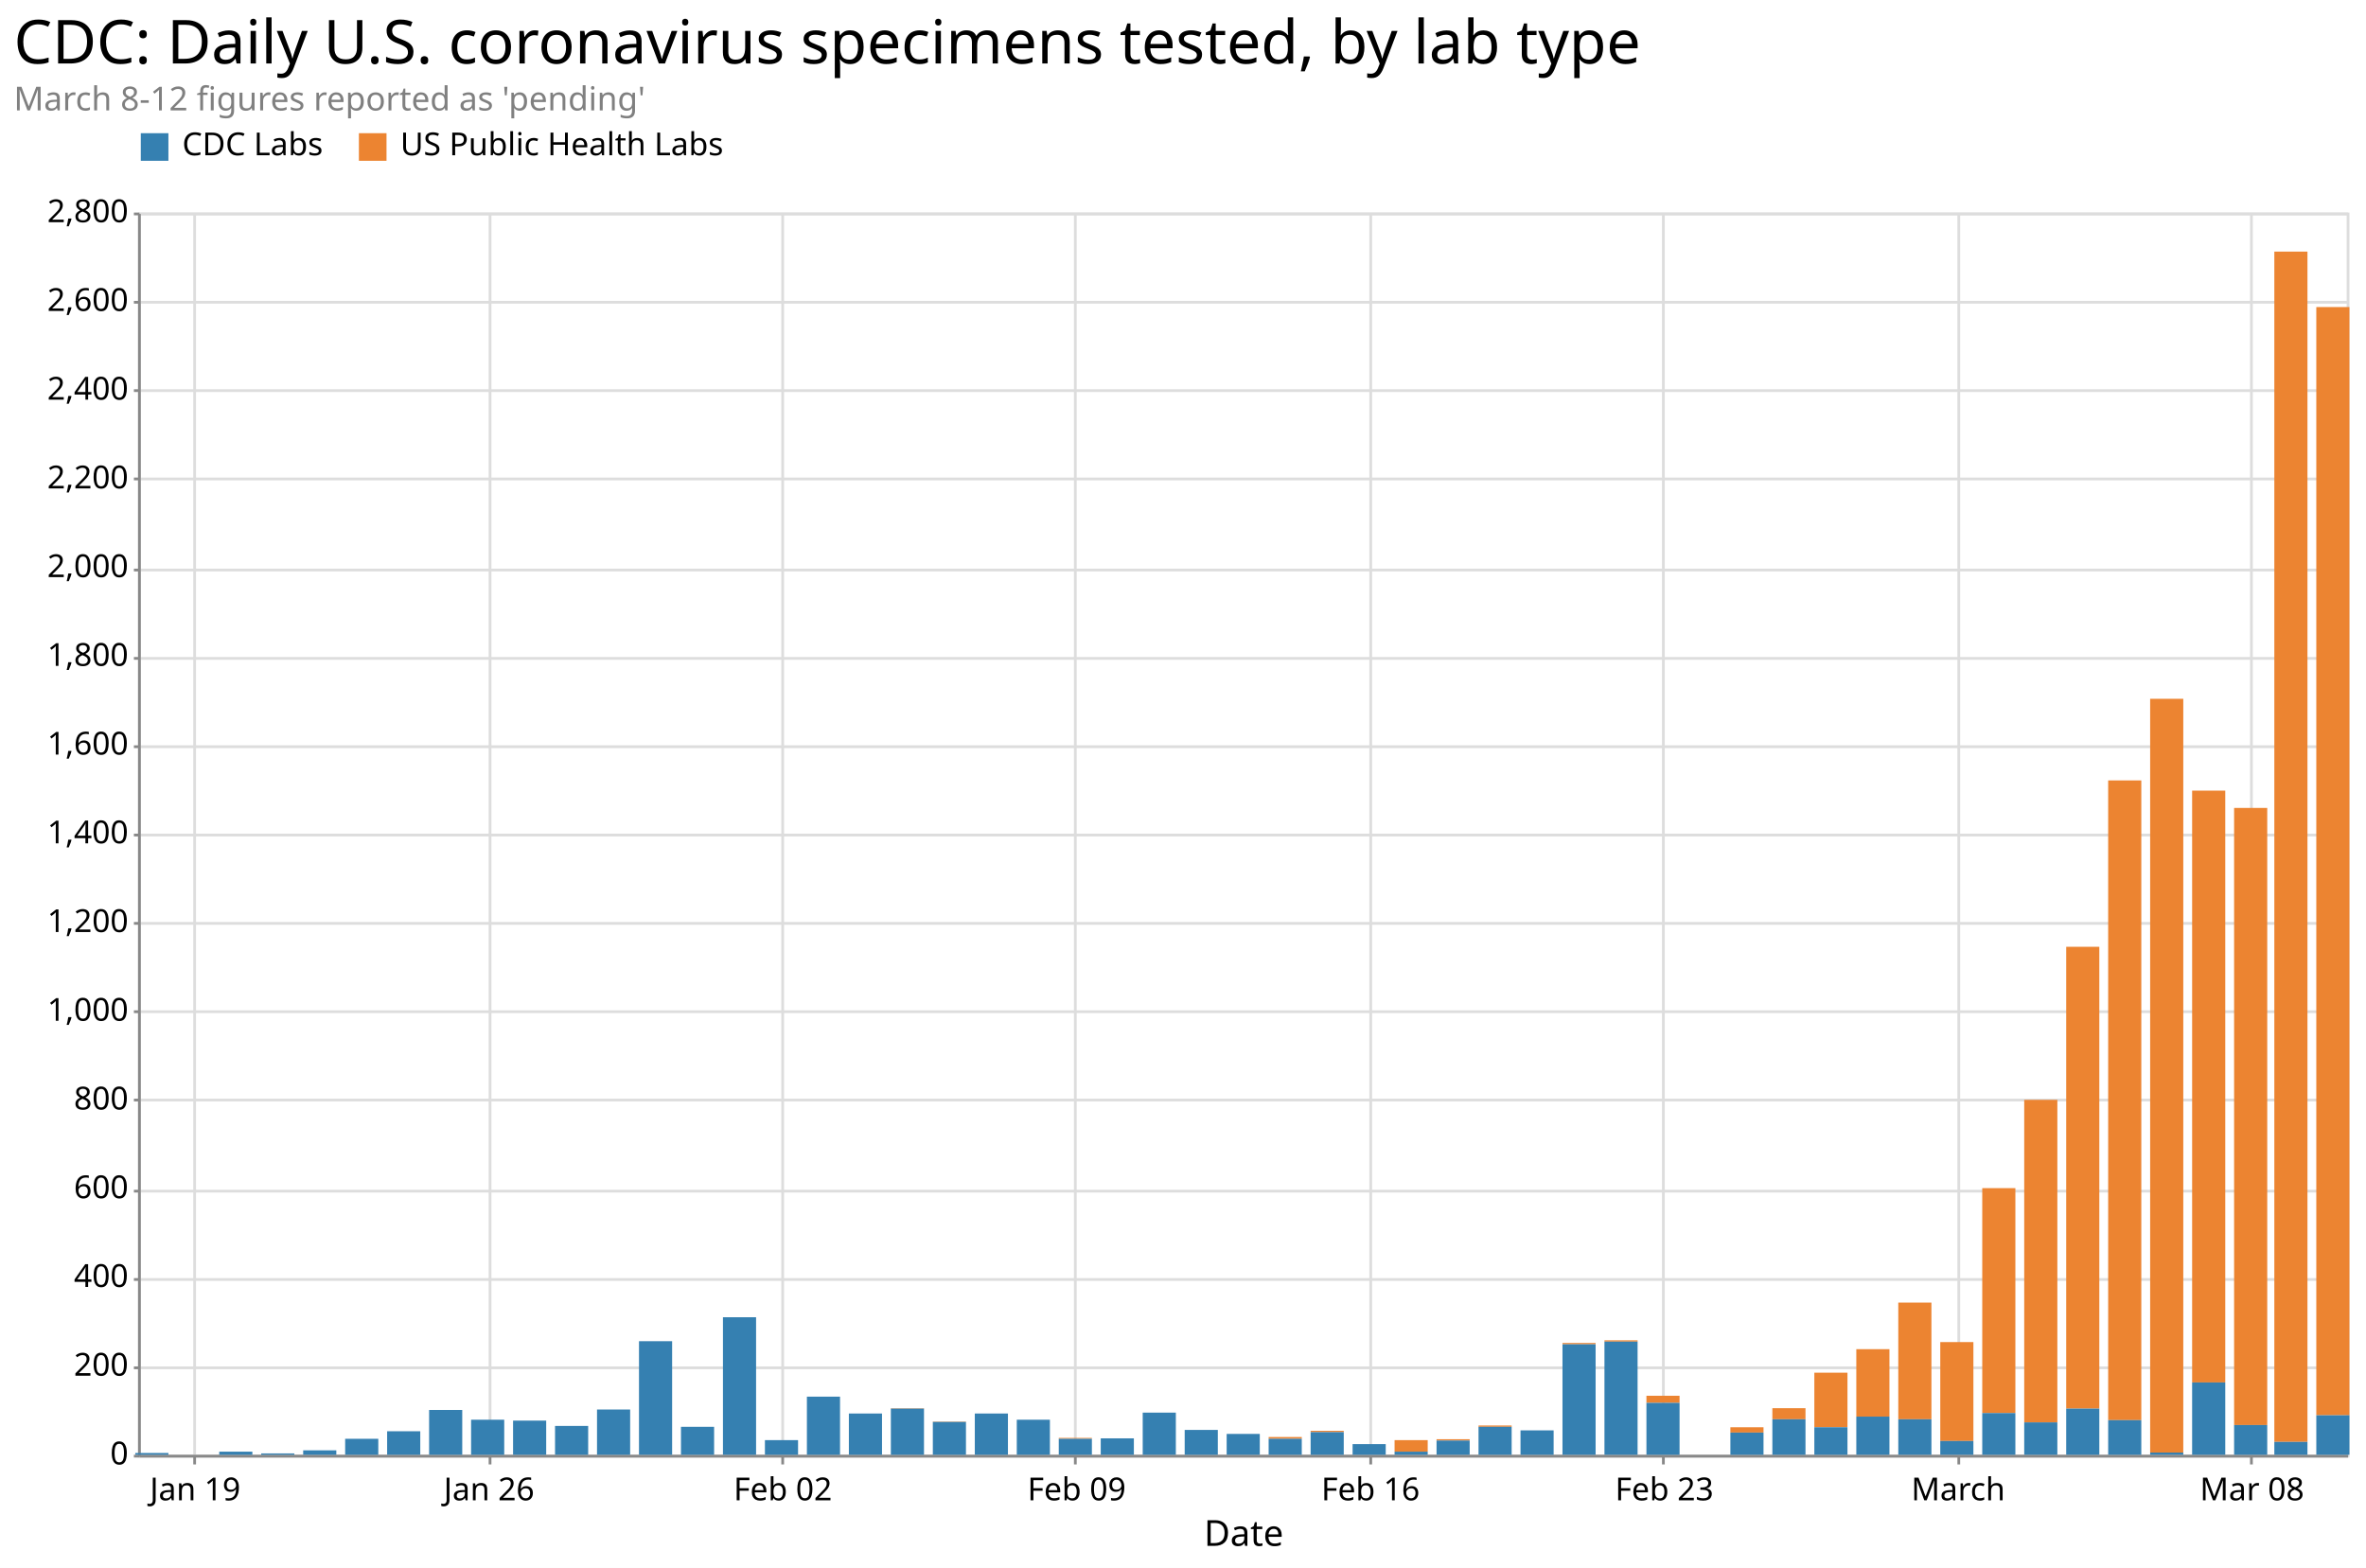
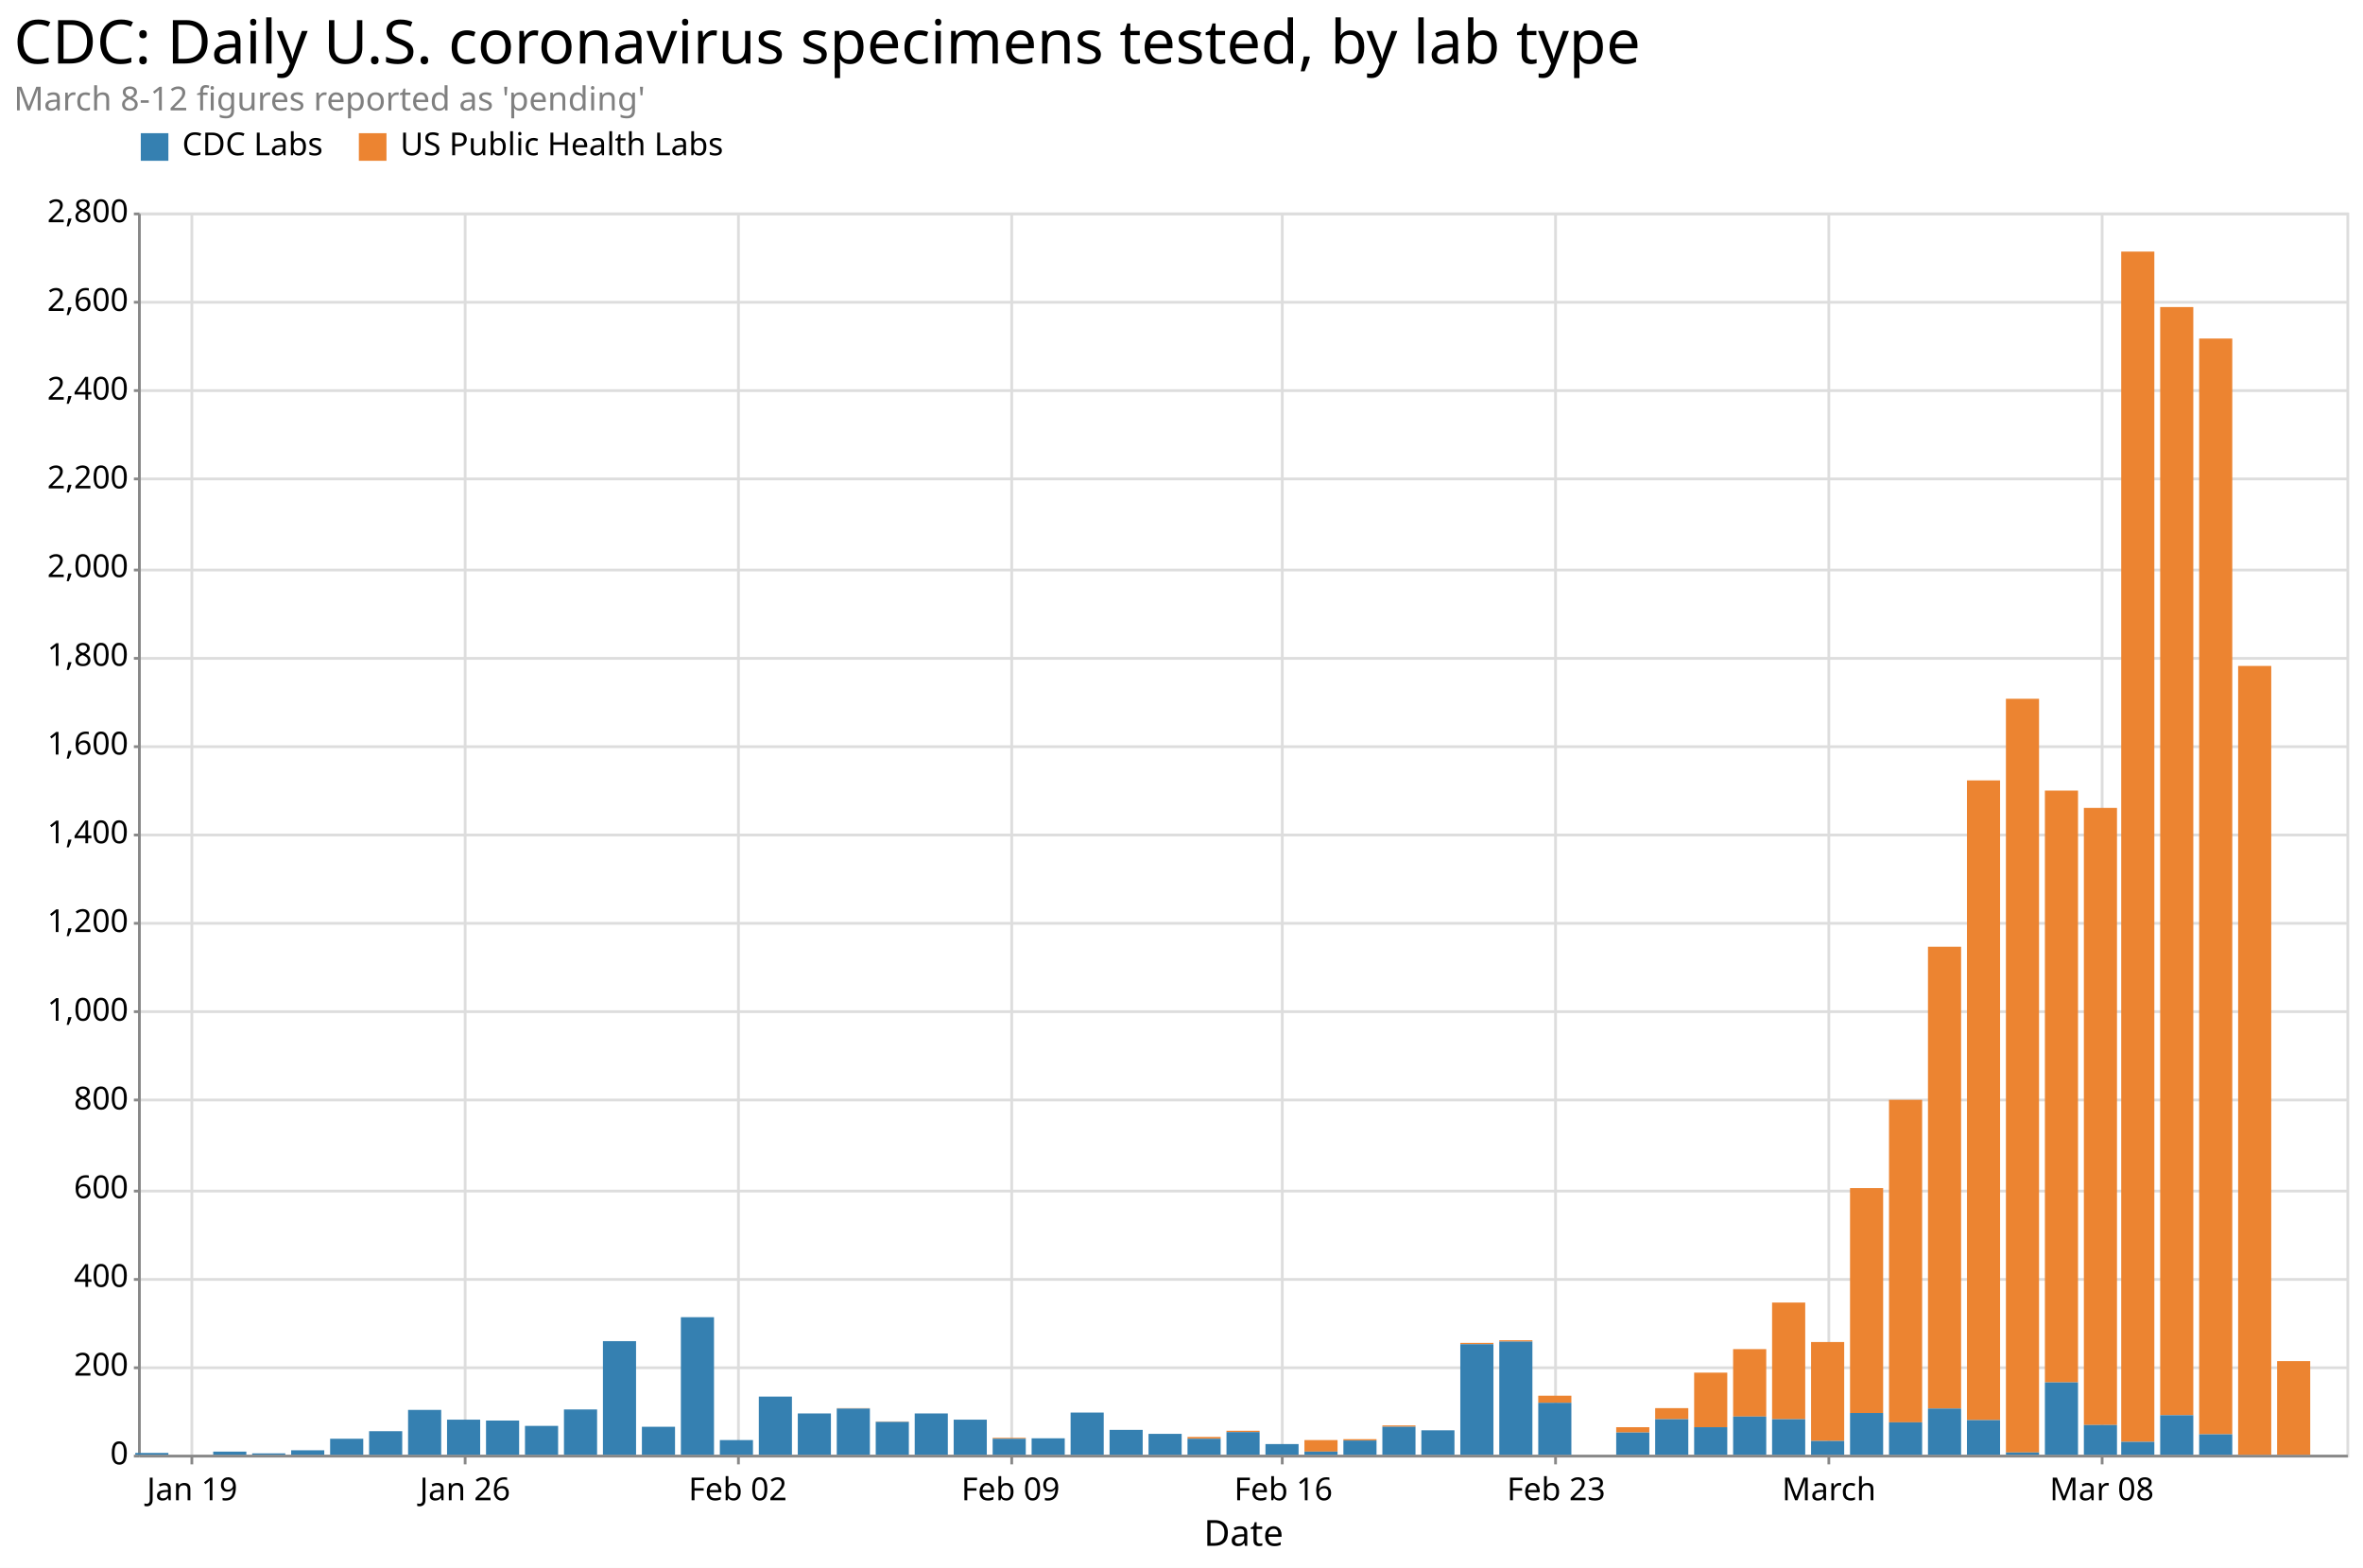
- <svg xmlns="http://www.w3.org/2000/svg" class="marks" width="857" height="568" viewBox="0 0 857 568" version="1.1">
-   <rect width="857" height="568" style="fill: #ffffff;" />
+ <svg xmlns="http://www.w3.org/2000/svg" class="marks" width="856" height="568" viewBox="0 0 856 568" version="1.1">
+   <rect width="856" height="568" style="fill: #ffffff;" />
  <g transform="translate(50,77)">
    <g class="mark-group role-frame root">
      <g transform="translate(0,0)">
        <path class="background" d="M0.5,0.5h800v450h-800Z" style="fill: none; stroke: #ddd;" />
        <g>
          <g class="mark-group role-axis">
            <g transform="translate(0.5,450.5)">
              <path class="background" d="M0,0h0v0h0Z" style="pointer-events: none; fill: none;" />
              <g>
                <g class="mark-rule role-axis-grid" style="pointer-events: none;">
-                   <line transform="translate(20,-450)" x2="0" y2="450" style="fill: none; stroke: #ddd; stroke-width: 1; opacity: 1;" />
-                   <line transform="translate(127,-450)" x2="0" y2="450" style="fill: none; stroke: #ddd; stroke-width: 1; opacity: 1;" />
-                   <line transform="translate(233,-450)" x2="0" y2="450" style="fill: none; stroke: #ddd; stroke-width: 1; opacity: 1;" />
-                   <line transform="translate(339,-450)" x2="0" y2="450" style="fill: none; stroke: #ddd; stroke-width: 1; opacity: 1;" />
-                   <line transform="translate(446,-450)" x2="0" y2="450" style="fill: none; stroke: #ddd; stroke-width: 1; opacity: 1;" />
-                   <line transform="translate(552,-450)" x2="0" y2="450" style="fill: none; stroke: #ddd; stroke-width: 1; opacity: 1;" />
-                   <line transform="translate(659,-450)" x2="0" y2="450" style="fill: none; stroke: #ddd; stroke-width: 1; opacity: 1;" />
-                   <line transform="translate(765,-450)" x2="0" y2="450" style="fill: none; stroke: #ddd; stroke-width: 1; opacity: 1;" />
+                   <line transform="translate(19,-450)" x2="0" y2="450" style="fill: none; stroke: #ddd; stroke-width: 1; opacity: 1;" />
+                   <line transform="translate(118,-450)" x2="0" y2="450" style="fill: none; stroke: #ddd; stroke-width: 1; opacity: 1;" />
+                   <line transform="translate(217,-450)" x2="0" y2="450" style="fill: none; stroke: #ddd; stroke-width: 1; opacity: 1;" />
+                   <line transform="translate(316,-450)" x2="0" y2="450" style="fill: none; stroke: #ddd; stroke-width: 1; opacity: 1;" />
+                   <line transform="translate(414,-450)" x2="0" y2="450" style="fill: none; stroke: #ddd; stroke-width: 1; opacity: 1;" />
+                   <line transform="translate(513,-450)" x2="0" y2="450" style="fill: none; stroke: #ddd; stroke-width: 1; opacity: 1;" />
+                   <line transform="translate(612,-450)" x2="0" y2="450" style="fill: none; stroke: #ddd; stroke-width: 1; opacity: 1;" />
+                   <line transform="translate(711,-450)" x2="0" y2="450" style="fill: none; stroke: #ddd; stroke-width: 1; opacity: 1;" />
                </g>
              </g>
              <path class="foreground" d="" style="pointer-events: none; display: none; fill: none;" />
            </g>
          </g>
          <g class="mark-group role-axis">
            <g transform="translate(0.5,0.5)">
              <path class="background" d="M0,0h0v0h0Z" style="pointer-events: none; fill: none;" />
              <g>
                <g class="mark-rule role-axis-grid" style="pointer-events: none;">
                  <line transform="translate(0,450)" x2="800" y2="0" style="fill: none; stroke: #ddd; stroke-width: 1; opacity: 1;" />
                  <line transform="translate(0,418)" x2="800" y2="0" style="fill: none; stroke: #ddd; stroke-width: 1; opacity: 1;" />
                  <line transform="translate(0,386)" x2="800" y2="0" style="fill: none; stroke: #ddd; stroke-width: 1; opacity: 1;" />
                  <line transform="translate(0,354)" x2="800" y2="0" style="fill: none; stroke: #ddd; stroke-width: 1; opacity: 1;" />
                  <line transform="translate(0,321)" x2="800" y2="0" style="fill: none; stroke: #ddd; stroke-width: 1; opacity: 1;" />
                  <line transform="translate(0,289)" x2="800" y2="0" style="fill: none; stroke: #ddd; stroke-width: 1; opacity: 1;" />
                  <line transform="translate(0,257)" x2="800" y2="0" style="fill: none; stroke: #ddd; stroke-width: 1; opacity: 1;" />
                  <line transform="translate(0,225)" x2="800" y2="0" style="fill: none; stroke: #ddd; stroke-width: 1; opacity: 1;" />
                  <line transform="translate(0,193)" x2="800" y2="0" style="fill: none; stroke: #ddd; stroke-width: 1; opacity: 1;" />
                  <line transform="translate(0,161)" x2="800" y2="0" style="fill: none; stroke: #ddd; stroke-width: 1; opacity: 1;" />
                  <line transform="translate(0,129)" x2="800" y2="0" style="fill: none; stroke: #ddd; stroke-width: 1; opacity: 1;" />
                  <line transform="translate(0,96)" x2="800" y2="0" style="fill: none; stroke: #ddd; stroke-width: 1; opacity: 1;" />
                  <line transform="translate(0,64)" x2="800" y2="0" style="fill: none; stroke: #ddd; stroke-width: 1; opacity: 1;" />
                  <line transform="translate(0,32)" x2="800" y2="0" style="fill: none; stroke: #ddd; stroke-width: 1; opacity: 1;" />
                  <line transform="translate(0,0)" x2="800" y2="0" style="fill: none; stroke: #ddd; stroke-width: 1; opacity: 1;" />
                </g>
              </g>
              <path class="foreground" d="" style="pointer-events: none; display: none; fill: none;" />
            </g>
          </g>
          <g class="mark-group role-axis">
            <g transform="translate(0.5,450.5)">
              <path class="background" d="M0,0h0v0h0Z" style="pointer-events: none; fill: none;" />
              <g>
                <g class="mark-rule role-axis-tick" style="pointer-events: none;">
-                   <line transform="translate(20,0)" x2="0" y2="3" style="fill: none; stroke: #888; stroke-width: 1; opacity: 1;" />
-                   <line transform="translate(127,0)" x2="0" y2="3" style="fill: none; stroke: #888; stroke-width: 1; opacity: 1;" />
-                   <line transform="translate(233,0)" x2="0" y2="3" style="fill: none; stroke: #888; stroke-width: 1; opacity: 1;" />
-                   <line transform="translate(339,0)" x2="0" y2="3" style="fill: none; stroke: #888; stroke-width: 1; opacity: 1;" />
-                   <line transform="translate(446,0)" x2="0" y2="3" style="fill: none; stroke: #888; stroke-width: 1; opacity: 1;" />
-                   <line transform="translate(552,0)" x2="0" y2="3" style="fill: none; stroke: #888; stroke-width: 1; opacity: 1;" />
-                   <line transform="translate(659,0)" x2="0" y2="3" style="fill: none; stroke: #888; stroke-width: 1; opacity: 1;" />
-                   <line transform="translate(765,0)" x2="0" y2="3" style="fill: none; stroke: #888; stroke-width: 1; opacity: 1;" />
+                   <line transform="translate(19,0)" x2="0" y2="3" style="fill: none; stroke: #888; stroke-width: 1; opacity: 1;" />
+                   <line transform="translate(118,0)" x2="0" y2="3" style="fill: none; stroke: #888; stroke-width: 1; opacity: 1;" />
+                   <line transform="translate(217,0)" x2="0" y2="3" style="fill: none; stroke: #888; stroke-width: 1; opacity: 1;" />
+                   <line transform="translate(316,0)" x2="0" y2="3" style="fill: none; stroke: #888; stroke-width: 1; opacity: 1;" />
+                   <line transform="translate(414,0)" x2="0" y2="3" style="fill: none; stroke: #888; stroke-width: 1; opacity: 1;" />
+                   <line transform="translate(513,0)" x2="0" y2="3" style="fill: none; stroke: #888; stroke-width: 1; opacity: 1;" />
+                   <line transform="translate(612,0)" x2="0" y2="3" style="fill: none; stroke: #888; stroke-width: 1; opacity: 1;" />
+                   <line transform="translate(711,0)" x2="0" y2="3" style="fill: none; stroke: #888; stroke-width: 1; opacity: 1;" />
                </g>
                <g class="mark-text role-axis-label" style="pointer-events: none;">
-                   <text text-anchor="middle" transform="translate(20.20449,16)" style="font-family: Benton Gothic, sans; font-size: 11.5px; font-weight: normal; fill: #000; opacity: 1;">Jan 19</text>
-                   <text text-anchor="middle" transform="translate(126.6359,16)" style="font-family: Benton Gothic, sans; font-size: 11.5px; font-weight: normal; fill: #000; opacity: 1;">Jan 26</text>
-                   <text text-anchor="middle" transform="translate(233.0674,16)" style="font-family: Benton Gothic, sans; font-size: 11.5px; font-weight: normal; fill: #000; opacity: 1;">Feb 02</text>
-                   <text text-anchor="middle" transform="translate(339.4988,16)" style="font-family: Benton Gothic, sans; font-size: 11.5px; font-weight: normal; fill: #000; opacity: 1;">Feb 09</text>
-                   <text text-anchor="middle" transform="translate(445.9302,16)" style="font-family: Benton Gothic, sans; font-size: 11.5px; font-weight: normal; fill: #000; opacity: 1;">Feb 16</text>
-                   <text text-anchor="middle" transform="translate(552.3617,16)" style="font-family: Benton Gothic, sans; font-size: 11.5px; font-weight: normal; fill: #000; opacity: 1;">Feb 23</text>
-                   <text text-anchor="middle" transform="translate(658.7931,16)" style="font-family: Benton Gothic, sans; font-size: 11.5px; font-weight: normal; fill: #000; opacity: 1;">March</text>
-                   <text text-anchor="middle" transform="translate(765.2245,16)" style="font-family: Benton Gothic, sans; font-size: 11.5px; font-weight: normal; fill: #000; opacity: 1;">Mar 08</text>
+                   <text text-anchor="middle" transform="translate(19.11765,16)" style="font-family: Benton Gothic, sans; font-size: 11.5px; font-weight: normal; fill: #000; opacity: 1;">Jan 19</text>
+                   <text text-anchor="middle" transform="translate(117.9412,16)" style="font-family: Benton Gothic, sans; font-size: 11.5px; font-weight: normal; fill: #000; opacity: 1;">Jan 26</text>
+                   <text text-anchor="middle" transform="translate(216.7647,16)" style="font-family: Benton Gothic, sans; font-size: 11.5px; font-weight: normal; fill: #000; opacity: 1;">Feb 02</text>
+                   <text text-anchor="middle" transform="translate(315.5882,16)" style="font-family: Benton Gothic, sans; font-size: 11.5px; font-weight: normal; fill: #000; opacity: 1;">Feb 09</text>
+                   <text text-anchor="middle" transform="translate(414.4118,16)" style="font-family: Benton Gothic, sans; font-size: 11.5px; font-weight: normal; fill: #000; opacity: 1;">Feb 16</text>
+                   <text text-anchor="middle" transform="translate(513.2353,16)" style="font-family: Benton Gothic, sans; font-size: 11.5px; font-weight: normal; fill: #000; opacity: 1;">Feb 23</text>
+                   <text text-anchor="middle" transform="translate(612.0588,16)" style="font-family: Benton Gothic, sans; font-size: 11.5px; font-weight: normal; fill: #000; opacity: 1;">March</text>
+                   <text text-anchor="middle" transform="translate(710.8824,16)" style="font-family: Benton Gothic, sans; font-size: 11.5px; font-weight: normal; fill: #000; opacity: 1;">Mar 08</text>
                </g>
                <g class="mark-rule role-axis-domain" style="pointer-events: none;">
                  <line transform="translate(0,0)" x2="800" y2="0" style="fill: none; stroke: #888; stroke-width: 1; opacity: 1;" />
                </g>
                <g class="mark-text role-axis-title" style="pointer-events: none;">
                  <text text-anchor="middle" transform="translate(400,32.5)" style="font-family: Benton Gothic Bold, sans; font-size: 13px; font-weight: normal; fill: #000; opacity: 1;">Date</text>
                </g>
              </g>
              <path class="foreground" d="" style="pointer-events: none; display: none; fill: none;" />
            </g>
          </g>
          <g class="mark-group role-axis">
            <g transform="translate(0.5,0.5)">
              <path class="background" d="M0,0h0v0h0Z" style="pointer-events: none; fill: none;" />
              <g>
                <g class="mark-rule role-axis-tick" style="pointer-events: none;">
                  <line transform="translate(0,450)" x2="-2" y2="0" style="fill: none; stroke: #888; stroke-width: 1; opacity: 1;" />
                  <line transform="translate(0,418)" x2="-2" y2="0" style="fill: none; stroke: #888; stroke-width: 1; opacity: 1;" />
                  <line transform="translate(0,386)" x2="-2" y2="0" style="fill: none; stroke: #888; stroke-width: 1; opacity: 1;" />
                  <line transform="translate(0,354)" x2="-2" y2="0" style="fill: none; stroke: #888; stroke-width: 1; opacity: 1;" />
                  <line transform="translate(0,321)" x2="-2" y2="0" style="fill: none; stroke: #888; stroke-width: 1; opacity: 1;" />
                  <line transform="translate(0,289)" x2="-2" y2="0" style="fill: none; stroke: #888; stroke-width: 1; opacity: 1;" />
                  <line transform="translate(0,257)" x2="-2" y2="0" style="fill: none; stroke: #888; stroke-width: 1; opacity: 1;" />
                  <line transform="translate(0,225)" x2="-2" y2="0" style="fill: none; stroke: #888; stroke-width: 1; opacity: 1;" />
                  <line transform="translate(0,193)" x2="-2" y2="0" style="fill: none; stroke: #888; stroke-width: 1; opacity: 1;" />
                  <line transform="translate(0,161)" x2="-2" y2="0" style="fill: none; stroke: #888; stroke-width: 1; opacity: 1;" />
                  <line transform="translate(0,129)" x2="-2" y2="0" style="fill: none; stroke: #888; stroke-width: 1; opacity: 1;" />
                  <line transform="translate(0,96)" x2="-2" y2="0" style="fill: none; stroke: #888; stroke-width: 1; opacity: 1;" />
                  <line transform="translate(0,64)" x2="-2" y2="0" style="fill: none; stroke: #888; stroke-width: 1; opacity: 1;" />
                  <line transform="translate(0,32)" x2="-2" y2="0" style="fill: none; stroke: #888; stroke-width: 1; opacity: 1;" />
                  <line transform="translate(0,0)" x2="-2" y2="0" style="fill: none; stroke: #888; stroke-width: 1; opacity: 1;" />
                </g>
                <g class="mark-text role-axis-label" style="pointer-events: none;">
                  <text text-anchor="end" transform="translate(-4,453)" style="font-family: Benton Gothic, sans; font-size: 11.5px; font-weight: normal; fill: #000; opacity: 1;">0</text>
                  <text text-anchor="end" transform="translate(-4,420.8571)" style="font-family: Benton Gothic, sans; font-size: 11.5px; font-weight: normal; fill: #000; opacity: 1;">200</text>
                  <text text-anchor="end" transform="translate(-4,388.7143)" style="font-family: Benton Gothic, sans; font-size: 11.5px; font-weight: normal; fill: #000; opacity: 1;">400</text>
                  <text text-anchor="end" transform="translate(-4,356.5714)" style="font-family: Benton Gothic, sans; font-size: 11.5px; font-weight: normal; fill: #000; opacity: 1;">600</text>
                  <text text-anchor="end" transform="translate(-4,324.4286)" style="font-family: Benton Gothic, sans; font-size: 11.5px; font-weight: normal; fill: #000; opacity: 1;">800</text>
                  <text text-anchor="end" transform="translate(-4,292.2857)" style="font-family: Benton Gothic, sans; font-size: 11.5px; font-weight: normal; fill: #000; opacity: 1;">1,000</text>
                  <text text-anchor="end" transform="translate(-4,260.1429)" style="font-family: Benton Gothic, sans; font-size: 11.5px; font-weight: normal; fill: #000; opacity: 1;">1,200</text>
                  <text text-anchor="end" transform="translate(-4,228)" style="font-family: Benton Gothic, sans; font-size: 11.5px; font-weight: normal; fill: #000; opacity: 1;">1,400</text>
                  <text text-anchor="end" transform="translate(-4,195.8571)" style="font-family: Benton Gothic, sans; font-size: 11.5px; font-weight: normal; fill: #000; opacity: 1;">1,600</text>
                  <text text-anchor="end" transform="translate(-4,163.7143)" style="font-family: Benton Gothic, sans; font-size: 11.5px; font-weight: normal; fill: #000; opacity: 1;">1,800</text>
                  <text text-anchor="end" transform="translate(-4,131.5714)" style="font-family: Benton Gothic, sans; font-size: 11.5px; font-weight: normal; fill: #000; opacity: 1;">2,000</text>
                  <text text-anchor="end" transform="translate(-4,99.42857)" style="font-family: Benton Gothic, sans; font-size: 11.5px; font-weight: normal; fill: #000; opacity: 1;">2,200</text>
                  <text text-anchor="end" transform="translate(-4,67.28571)" style="font-family: Benton Gothic, sans; font-size: 11.5px; font-weight: normal; fill: #000; opacity: 1;">2,400</text>
                  <text text-anchor="end" transform="translate(-4,35.14286)" style="font-family: Benton Gothic, sans; font-size: 11.5px; font-weight: normal; fill: #000; opacity: 1;">2,600</text>
                  <text text-anchor="end" transform="translate(-4,3)" style="font-family: Benton Gothic, sans; font-size: 11.5px; font-weight: normal; fill: #000; opacity: 1;">2,800</text>
                </g>
                <g class="mark-rule role-axis-domain" style="pointer-events: none;">
                  <line transform="translate(0,450)" x2="0" y2="-450" style="fill: none; stroke: #888; stroke-width: 1; opacity: 1;" />
                </g>
              </g>
              <path class="foreground" d="" style="pointer-events: none; display: none; fill: none;" />
            </g>
          </g>
          <g class="mark-rect role-mark marks">
            <path d="M-1,449.357h12v0h-12Z" style="fill: #ec8431;" />
-             <path d="M14.204,450h12v0h-12Z" style="fill: #ec8431;" />
-             <path d="M29.409,448.875h12v0h-12Z" style="fill: #ec8431;" />
-             <path d="M44.613,449.518h12v0h-12Z" style="fill: #ec8431;" />
-             <path d="M59.818,448.393h12v0h-12Z" style="fill: #ec8431;" />
-             <path d="M75.022,444.214h12v0h-12Z" style="fill: #ec8431;" />
-             <path d="M90.227,441.482h12v0h-12Z" style="fill: #ec8431;" />
-             <path d="M105.431,433.768h12v0h-12Z" style="fill: #ec8431;" />
-             <path d="M120.636,437.304h12v0h-12Z" style="fill: #ec8431;" />
-             <path d="M135.84,437.625h12v0h-12Z" style="fill: #ec8431;" />
-             <path d="M151.045,439.554h12v0h-12Z" style="fill: #ec8431;" />
-             <path d="M166.249,433.607h12v0h-12Z" style="fill: #ec8431;" />
-             <path d="M181.454,408.857h12v0h-12Z" style="fill: #ec8431;" />
-             <path d="M196.658,439.875h12v0h-12Z" style="fill: #ec8431;" />
-             <path d="M211.863,400.179h12v0h-12Z" style="fill: #ec8431;" />
-             <path d="M227.067,444.696h12v0h-12Z" style="fill: #ec8431;" />
-             <path d="M242.272,428.946h12v0h-12Z" style="fill: #ec8431;" />
-             <path d="M257.476,435.054h12v0h-12Z" style="fill: #ec8431;" />
-             <path d="M272.681,433.125h12v0.161h-12Z" style="fill: #ec8431;" />
-             <path d="M287.885,437.946h12v0.161h-12Z" style="fill: #ec8431;" />
-             <path d="M303.09,435.054h12v0h-12Z" style="fill: #ec8431;" />
-             <path d="M318.294,437.304h12v0h-12Z" style="fill: #ec8431;" />
-             <path d="M333.499,443.893h12v0.321h-12Z" style="fill: #ec8431;" />
-             <path d="M348.703,444.054h12v0h-12Z" style="fill: #ec8431;" />
-             <path d="M363.908,434.732h12v0h-12Z" style="fill: #ec8431;" />
-             <path d="M379.112,441h12v0h-12Z" style="fill: #ec8431;" />
-             <path d="M394.317,442.446h12v0h-12Z" style="fill: #ec8431;" />
-             <path d="M409.521,443.571h12v0.643h-12Z" style="fill: #ec8431;" />
-             <path d="M424.726,441.321h12v0.482h-12Z" style="fill: #ec8431;" />
-             <path d="M439.93,446.143h12v0h-12Z" style="fill: #ec8431;" />
-             <path d="M455.135,444.696h12v4.179h-12Z" style="fill: #ec8431;" />
-             <path d="M470.339,444.375h12v0.482h-12Z" style="fill: #ec8431;" />
-             <path d="M485.544,439.393h12v0.482h-12Z" style="fill: #ec8431;" />
-             <path d="M500.748,441.161h12v0h-12Z" style="fill: #ec8431;" />
-             <path d="M515.953,409.5h12v0.482h-12Z" style="fill: #ec8431;" />
-             <path d="M531.157,408.536h12v0.482h-12Z" style="fill: #ec8431;" />
-             <path d="M546.362,428.625h12v2.571h-12Z" style="fill: #ec8431;" />
-             <path d="M576.771,440.036h12v1.929h-12Z" style="fill: #ec8431;" />
-             <path d="M591.975,433.125h12v4.018h-12Z" style="fill: #ec8431;" />
-             <path d="M607.18,420.268h12v19.768h-12Z" style="fill: #ec8431;" />
-             <path d="M622.384,411.75h12v24.429h-12Z" style="fill: #ec8431;" />
-             <path d="M637.589,394.875h12v42.268h-12Z" style="fill: #ec8431;" />
-             <path d="M652.793,409.179h12v35.839h-12Z" style="fill: #ec8431;" />
-             <path d="M667.998,353.411h12v81.482h-12Z" style="fill: #ec8431;" />
-             <path d="M683.202,321.429h12v116.839h-12Z" style="fill: #ec8431;" />
-             <path d="M698.407,265.982h12v167.304h-12Z" style="fill: #ec8431;" />
-             <path d="M713.611,205.714h12v231.75h-12Z" style="fill: #ec8431;" />
-             <path d="M728.816,176.143h12v273.054h-12Z" style="fill: #ec8431;" />
-             <path d="M744.02,209.411h12v214.393h-12Z" style="fill: #ec8431;" />
-             <path d="M759.225,215.679h12v223.554h-12Z" style="fill: #ec8431;" />
-             <path d="M773.796,14.143h12v431.196h-12Z" style="fill: #ec8431;" />
-             <path d="M789,34.232h12v401.464h-12Z" style="fill: #ec8431;" />
+             <path d="M13.118,450h12v0h-12Z" style="fill: #ec8431;" />
+             <path d="M27.235,448.875h12v0h-12Z" style="fill: #ec8431;" />
+             <path d="M41.353,449.518h12v0h-12Z" style="fill: #ec8431;" />
+             <path d="M55.471,448.393h12v0h-12Z" style="fill: #ec8431;" />
+             <path d="M69.588,444.214h12v0h-12Z" style="fill: #ec8431;" />
+             <path d="M83.706,441.482h12v0h-12Z" style="fill: #ec8431;" />
+             <path d="M97.824,433.768h12v0h-12Z" style="fill: #ec8431;" />
+             <path d="M111.941,437.304h12v0h-12Z" style="fill: #ec8431;" />
+             <path d="M126.059,437.625h12v0h-12Z" style="fill: #ec8431;" />
+             <path d="M140.176,439.554h12v0h-12Z" style="fill: #ec8431;" />
+             <path d="M154.294,433.607h12v0h-12Z" style="fill: #ec8431;" />
+             <path d="M168.412,408.857h12v0h-12Z" style="fill: #ec8431;" />
+             <path d="M182.529,439.875h12v0h-12Z" style="fill: #ec8431;" />
+             <path d="M196.647,400.179h12v0h-12Z" style="fill: #ec8431;" />
+             <path d="M210.765,444.696h12v0h-12Z" style="fill: #ec8431;" />
+             <path d="M224.882,428.946h12v0h-12Z" style="fill: #ec8431;" />
+             <path d="M239,435.054h12v0h-12Z" style="fill: #ec8431;" />
+             <path d="M253.118,433.125h12v0.161h-12Z" style="fill: #ec8431;" />
+             <path d="M267.235,437.946h12v0.161h-12Z" style="fill: #ec8431;" />
+             <path d="M281.353,435.054h12v0h-12Z" style="fill: #ec8431;" />
+             <path d="M295.471,437.304h12v0h-12Z" style="fill: #ec8431;" />
+             <path d="M309.588,443.893h12v0.321h-12Z" style="fill: #ec8431;" />
+             <path d="M323.706,444.054h12v0h-12Z" style="fill: #ec8431;" />
+             <path d="M337.824,434.732h12v0h-12Z" style="fill: #ec8431;" />
+             <path d="M351.941,441h12v0h-12Z" style="fill: #ec8431;" />
+             <path d="M366.059,442.446h12v0h-12Z" style="fill: #ec8431;" />
+             <path d="M380.176,443.571h12v0.643h-12Z" style="fill: #ec8431;" />
+             <path d="M394.294,441.321h12v0.482h-12Z" style="fill: #ec8431;" />
+             <path d="M408.412,446.143h12v0h-12Z" style="fill: #ec8431;" />
+             <path d="M422.529,444.696h12v4.179h-12Z" style="fill: #ec8431;" />
+             <path d="M436.647,444.375h12v0.482h-12Z" style="fill: #ec8431;" />
+             <path d="M450.765,439.393h12v0.482h-12Z" style="fill: #ec8431;" />
+             <path d="M464.882,441.161h12v0h-12Z" style="fill: #ec8431;" />
+             <path d="M479,409.5h12v0.482h-12Z" style="fill: #ec8431;" />
+             <path d="M493.118,408.536h12v0.482h-12Z" style="fill: #ec8431;" />
+             <path d="M507.235,428.625h12v2.571h-12Z" style="fill: #ec8431;" />
+             <path d="M535.471,440.036h12v1.929h-12Z" style="fill: #ec8431;" />
+             <path d="M549.588,433.125h12v4.018h-12Z" style="fill: #ec8431;" />
+             <path d="M563.706,420.268h12v19.768h-12Z" style="fill: #ec8431;" />
+             <path d="M577.824,411.75h12v24.429h-12Z" style="fill: #ec8431;" />
+             <path d="M591.941,394.875h12v42.268h-12Z" style="fill: #ec8431;" />
+             <path d="M606.059,409.179h12v35.839h-12Z" style="fill: #ec8431;" />
+             <path d="M620.176,353.411h12v81.482h-12Z" style="fill: #ec8431;" />
+             <path d="M634.294,321.429h12v116.839h-12Z" style="fill: #ec8431;" />
+             <path d="M648.412,265.982h12v167.304h-12Z" style="fill: #ec8431;" />
+             <path d="M662.529,205.714h12v231.75h-12Z" style="fill: #ec8431;" />
+             <path d="M676.647,176.143h12v273.054h-12Z" style="fill: #ec8431;" />
+             <path d="M690.765,209.411h12v214.393h-12Z" style="fill: #ec8431;" />
+             <path d="M704.882,215.679h12v223.554h-12Z" style="fill: #ec8431;" />
+             <path d="M718.412,14.143h12v431.196h-12Z" style="fill: #ec8431;" />
+             <path d="M732.529,34.232h12v401.464h-12Z" style="fill: #ec8431;" />
+             <path d="M746.647,45.643h12v396.964h-12Z" style="fill: #ec8431;" />
+             <path d="M760.765,164.25h12v285.75h-12Z" style="fill: #ec8431;" />
+             <path d="M774.882,416.089h12v33.911h-12Z" style="fill: #ec8431;" />
+             <path d="M789,450h12v0h-12Z" style="fill: #ec8431;" />
            <path d="M-1,449.357h12v0.643h-12Z" style="fill: #3580b1;" />
-             <path d="M14.204,450h12v0h-12Z" style="fill: #3580b1;" />
-             <path d="M29.409,448.875h12v1.125h-12Z" style="fill: #3580b1;" />
-             <path d="M44.613,449.518h12v0.482h-12Z" style="fill: #3580b1;" />
-             <path d="M59.818,448.393h12v1.607h-12Z" style="fill: #3580b1;" />
-             <path d="M75.022,444.214h12v5.786h-12Z" style="fill: #3580b1;" />
-             <path d="M90.227,441.482h12v8.518h-12Z" style="fill: #3580b1;" />
-             <path d="M105.431,433.768h12v16.232h-12Z" style="fill: #3580b1;" />
-             <path d="M120.636,437.304h12v12.696h-12Z" style="fill: #3580b1;" />
-             <path d="M135.84,437.625h12v12.375h-12Z" style="fill: #3580b1;" />
-             <path d="M151.045,439.554h12v10.446h-12Z" style="fill: #3580b1;" />
-             <path d="M166.249,433.607h12v16.393h-12Z" style="fill: #3580b1;" />
-             <path d="M181.454,408.857h12v41.143h-12Z" style="fill: #3580b1;" />
-             <path d="M196.658,439.875h12v10.125h-12Z" style="fill: #3580b1;" />
-             <path d="M211.863,400.179h12v49.821h-12Z" style="fill: #3580b1;" />
-             <path d="M227.067,444.696h12v5.304h-12Z" style="fill: #3580b1;" />
-             <path d="M242.272,428.946h12v21.054h-12Z" style="fill: #3580b1;" />
-             <path d="M257.476,435.054h12v14.946h-12Z" style="fill: #3580b1;" />
-             <path d="M272.681,433.286h12v16.714h-12Z" style="fill: #3580b1;" />
-             <path d="M287.885,438.107h12v11.893h-12Z" style="fill: #3580b1;" />
-             <path d="M303.09,435.054h12v14.946h-12Z" style="fill: #3580b1;" />
-             <path d="M318.294,437.304h12v12.696h-12Z" style="fill: #3580b1;" />
-             <path d="M333.499,444.214h12v5.786h-12Z" style="fill: #3580b1;" />
-             <path d="M348.703,444.054h12v5.946h-12Z" style="fill: #3580b1;" />
-             <path d="M363.908,434.732h12v15.268h-12Z" style="fill: #3580b1;" />
-             <path d="M379.112,441h12v9h-12Z" style="fill: #3580b1;" />
-             <path d="M394.317,442.446h12v7.554h-12Z" style="fill: #3580b1;" />
-             <path d="M409.521,444.214h12v5.786h-12Z" style="fill: #3580b1;" />
-             <path d="M424.726,441.804h12v8.196h-12Z" style="fill: #3580b1;" />
-             <path d="M439.93,446.143h12v3.857h-12Z" style="fill: #3580b1;" />
-             <path d="M455.135,448.875h12v1.125h-12Z" style="fill: #3580b1;" />
-             <path d="M470.339,444.857h12v5.143h-12Z" style="fill: #3580b1;" />
-             <path d="M485.544,439.875h12v10.125h-12Z" style="fill: #3580b1;" />
-             <path d="M500.748,441.161h12v8.839h-12Z" style="fill: #3580b1;" />
-             <path d="M515.953,409.982h12v40.018h-12Z" style="fill: #3580b1;" />
-             <path d="M531.157,409.018h12v40.982h-12Z" style="fill: #3580b1;" />
-             <path d="M546.362,431.196h12v18.804h-12Z" style="fill: #3580b1;" />
-             <path d="M576.771,441.964h12v8.036h-12Z" style="fill: #3580b1;" />
-             <path d="M591.975,437.143h12v12.857h-12Z" style="fill: #3580b1;" />
-             <path d="M607.18,440.036h12v9.964h-12Z" style="fill: #3580b1;" />
-             <path d="M622.384,436.179h12v13.821h-12Z" style="fill: #3580b1;" />
-             <path d="M637.589,437.143h12v12.857h-12Z" style="fill: #3580b1;" />
-             <path d="M652.793,445.018h12v4.982h-12Z" style="fill: #3580b1;" />
-             <path d="M667.998,434.893h12v15.107h-12Z" style="fill: #3580b1;" />
-             <path d="M683.202,438.268h12v11.732h-12Z" style="fill: #3580b1;" />
-             <path d="M698.407,433.286h12v16.714h-12Z" style="fill: #3580b1;" />
-             <path d="M713.611,437.464h12v12.536h-12Z" style="fill: #3580b1;" />
-             <path d="M728.816,449.196h12v0.804h-12Z" style="fill: #3580b1;" />
-             <path d="M744.02,423.804h12v26.196h-12Z" style="fill: #3580b1;" />
-             <path d="M759.225,439.232h12v10.768h-12Z" style="fill: #3580b1;" />
-             <path d="M773.796,445.339h12v4.661h-12Z" style="fill: #3580b1;" />
-             <path d="M789,435.696h12v14.304h-12Z" style="fill: #3580b1;" />
+             <path d="M13.118,450h12v0h-12Z" style="fill: #3580b1;" />
+             <path d="M27.235,448.875h12v1.125h-12Z" style="fill: #3580b1;" />
+             <path d="M41.353,449.518h12v0.482h-12Z" style="fill: #3580b1;" />
+             <path d="M55.471,448.393h12v1.607h-12Z" style="fill: #3580b1;" />
+             <path d="M69.588,444.214h12v5.786h-12Z" style="fill: #3580b1;" />
+             <path d="M83.706,441.482h12v8.518h-12Z" style="fill: #3580b1;" />
+             <path d="M97.824,433.768h12v16.232h-12Z" style="fill: #3580b1;" />
+             <path d="M111.941,437.304h12v12.696h-12Z" style="fill: #3580b1;" />
+             <path d="M126.059,437.625h12v12.375h-12Z" style="fill: #3580b1;" />
+             <path d="M140.176,439.554h12v10.446h-12Z" style="fill: #3580b1;" />
+             <path d="M154.294,433.607h12v16.393h-12Z" style="fill: #3580b1;" />
+             <path d="M168.412,408.857h12v41.143h-12Z" style="fill: #3580b1;" />
+             <path d="M182.529,439.875h12v10.125h-12Z" style="fill: #3580b1;" />
+             <path d="M196.647,400.179h12v49.821h-12Z" style="fill: #3580b1;" />
+             <path d="M210.765,444.696h12v5.304h-12Z" style="fill: #3580b1;" />
+             <path d="M224.882,428.946h12v21.054h-12Z" style="fill: #3580b1;" />
+             <path d="M239,435.054h12v14.946h-12Z" style="fill: #3580b1;" />
+             <path d="M253.118,433.286h12v16.714h-12Z" style="fill: #3580b1;" />
+             <path d="M267.235,438.107h12v11.893h-12Z" style="fill: #3580b1;" />
+             <path d="M281.353,435.054h12v14.946h-12Z" style="fill: #3580b1;" />
+             <path d="M295.471,437.304h12v12.696h-12Z" style="fill: #3580b1;" />
+             <path d="M309.588,444.214h12v5.786h-12Z" style="fill: #3580b1;" />
+             <path d="M323.706,444.054h12v5.946h-12Z" style="fill: #3580b1;" />
+             <path d="M337.824,434.732h12v15.268h-12Z" style="fill: #3580b1;" />
+             <path d="M351.941,441h12v9h-12Z" style="fill: #3580b1;" />
+             <path d="M366.059,442.446h12v7.554h-12Z" style="fill: #3580b1;" />
+             <path d="M380.176,444.214h12v5.786h-12Z" style="fill: #3580b1;" />
+             <path d="M394.294,441.804h12v8.196h-12Z" style="fill: #3580b1;" />
+             <path d="M408.412,446.143h12v3.857h-12Z" style="fill: #3580b1;" />
+             <path d="M422.529,448.875h12v1.125h-12Z" style="fill: #3580b1;" />
+             <path d="M436.647,444.857h12v5.143h-12Z" style="fill: #3580b1;" />
+             <path d="M450.765,439.875h12v10.125h-12Z" style="fill: #3580b1;" />
+             <path d="M464.882,441.161h12v8.839h-12Z" style="fill: #3580b1;" />
+             <path d="M479,409.982h12v40.018h-12Z" style="fill: #3580b1;" />
+             <path d="M493.118,409.018h12v40.982h-12Z" style="fill: #3580b1;" />
+             <path d="M507.235,431.196h12v18.804h-12Z" style="fill: #3580b1;" />
+             <path d="M535.471,441.964h12v8.036h-12Z" style="fill: #3580b1;" />
+             <path d="M549.588,437.143h12v12.857h-12Z" style="fill: #3580b1;" />
+             <path d="M563.706,440.036h12v9.964h-12Z" style="fill: #3580b1;" />
+             <path d="M577.824,436.179h12v13.821h-12Z" style="fill: #3580b1;" />
+             <path d="M591.941,437.143h12v12.857h-12Z" style="fill: #3580b1;" />
+             <path d="M606.059,445.018h12v4.982h-12Z" style="fill: #3580b1;" />
+             <path d="M620.176,434.893h12v15.107h-12Z" style="fill: #3580b1;" />
+             <path d="M634.294,438.268h12v11.732h-12Z" style="fill: #3580b1;" />
+             <path d="M648.412,433.286h12v16.714h-12Z" style="fill: #3580b1;" />
+             <path d="M662.529,437.464h12v12.536h-12Z" style="fill: #3580b1;" />
+             <path d="M676.647,449.196h12v0.804h-12Z" style="fill: #3580b1;" />
+             <path d="M690.765,423.804h12v26.196h-12Z" style="fill: #3580b1;" />
+             <path d="M704.882,439.232h12v10.768h-12Z" style="fill: #3580b1;" />
+             <path d="M718.412,445.339h12v4.661h-12Z" style="fill: #3580b1;" />
+             <path d="M732.529,435.696h12v14.304h-12Z" style="fill: #3580b1;" />
+             <path d="M746.647,442.607h12v7.393h-12Z" style="fill: #3580b1;" />
+             <path d="M760.765,450h12v0h-12Z" style="fill: #3580b1;" />
+             <path d="M774.882,450h12v0h-12Z" style="fill: #3580b1;" />
+             <path d="M789,450h12v0h-12Z" style="fill: #3580b1;" />
          </g>
          <g class="mark-group role-legend">
            <g transform="translate(0,-30)">
              <path class="background" d="M0,0h215v12h-215Z" style="pointer-events: none; fill: none;" />
              <g>
                <g class="mark-group role-legend-entry">
                  <g transform="translate(0,0)">
                    <path class="background" d="M0,0h0v0h0Z" style="pointer-events: none; fill: none;" />
                    <g>
                      <g class="mark-group role-scope">
                        <g transform="translate(0,0.25)">
                          <path class="background" d="M0,0h68.98v11.5h-68.98Z" style="pointer-events: none; fill: none; opacity: 1;" />
                          <g>
                            <g class="mark-symbol role-legend-symbol" style="pointer-events: none;">
                              <path transform="translate(6,6)" d="M-5,-5h10v10h-10Z" style="fill: #3580b1; stroke-width: 1.5; opacity: 1;" />
                            </g>
                            <g class="mark-text role-legend-label" style="pointer-events: none;">
                              <text text-anchor="start" transform="translate(16,9)" style="font-family: Benton Gothic, sans; font-size: 11.5px; fill: #000; opacity: 1;">CDC Labs</text>
                            </g>
                          </g>
                          <path class="foreground" d="" style="pointer-events: none; display: none; fill: none;" />
                        </g>
                        <g transform="translate(79,0.25)">
                          <path class="background" d="M0,0h135.542v11.5h-135.542Z" style="pointer-events: none; fill: none; opacity: 1;" />
                          <g>
                            <g class="mark-symbol role-legend-symbol" style="pointer-events: none;">
                              <path transform="translate(6,6)" d="M-5,-5h10v10h-10Z" style="fill: #ec8431; stroke-width: 1.5; opacity: 1;" />
                            </g>
                            <g class="mark-text role-legend-label" style="pointer-events: none;">
                              <text text-anchor="start" transform="translate(16,9)" style="font-family: Benton Gothic, sans; font-size: 11.5px; fill: #000; opacity: 1;">US Public Health Labs</text>
                            </g>
                          </g>
                          <path class="foreground" d="" style="pointer-events: none; display: none; fill: none;" />
                        </g>
                      </g>
                    </g>
                    <path class="foreground" d="" style="pointer-events: none; display: none; fill: none;" />
                  </g>
                </g>
              </g>
              <path class="foreground" d="" style="pointer-events: none; display: none; fill: none;" />
            </g>
          </g>
          <g class="mark-group role-title">
            <g transform="translate(-45,-71)">
              <path class="background" d="M0,0h0v0h0Z" style="pointer-events: none; fill: none;" />
              <g>
                <g class="mark-text role-title-text" style="pointer-events: none;">
                  <text text-anchor="start" transform="translate(0,17)" style="font-family: Benton Gothic Bold, sans; font-size: 22px; font-weight: normal; fill: black; opacity: 1;">CDC: Daily U.S. coronavirus specimens tested, by lab type</text>
                </g>
                <g class="mark-text role-title-subtitle" style="pointer-events: none;">
                  <text text-anchor="start" transform="translate(0,34)" style="font-family: sans-serif; font-size: 12px; fill: gray; opacity: 1;">March 8-12 figures reported as 'pending'</text>
                </g>
              </g>
              <path class="foreground" d="" style="pointer-events: none; display: none; fill: none;" />
            </g>
          </g>
        </g>
        <path class="foreground" d="" style="display: none; fill: none;" />
      </g>
    </g>
  </g>
</svg>
